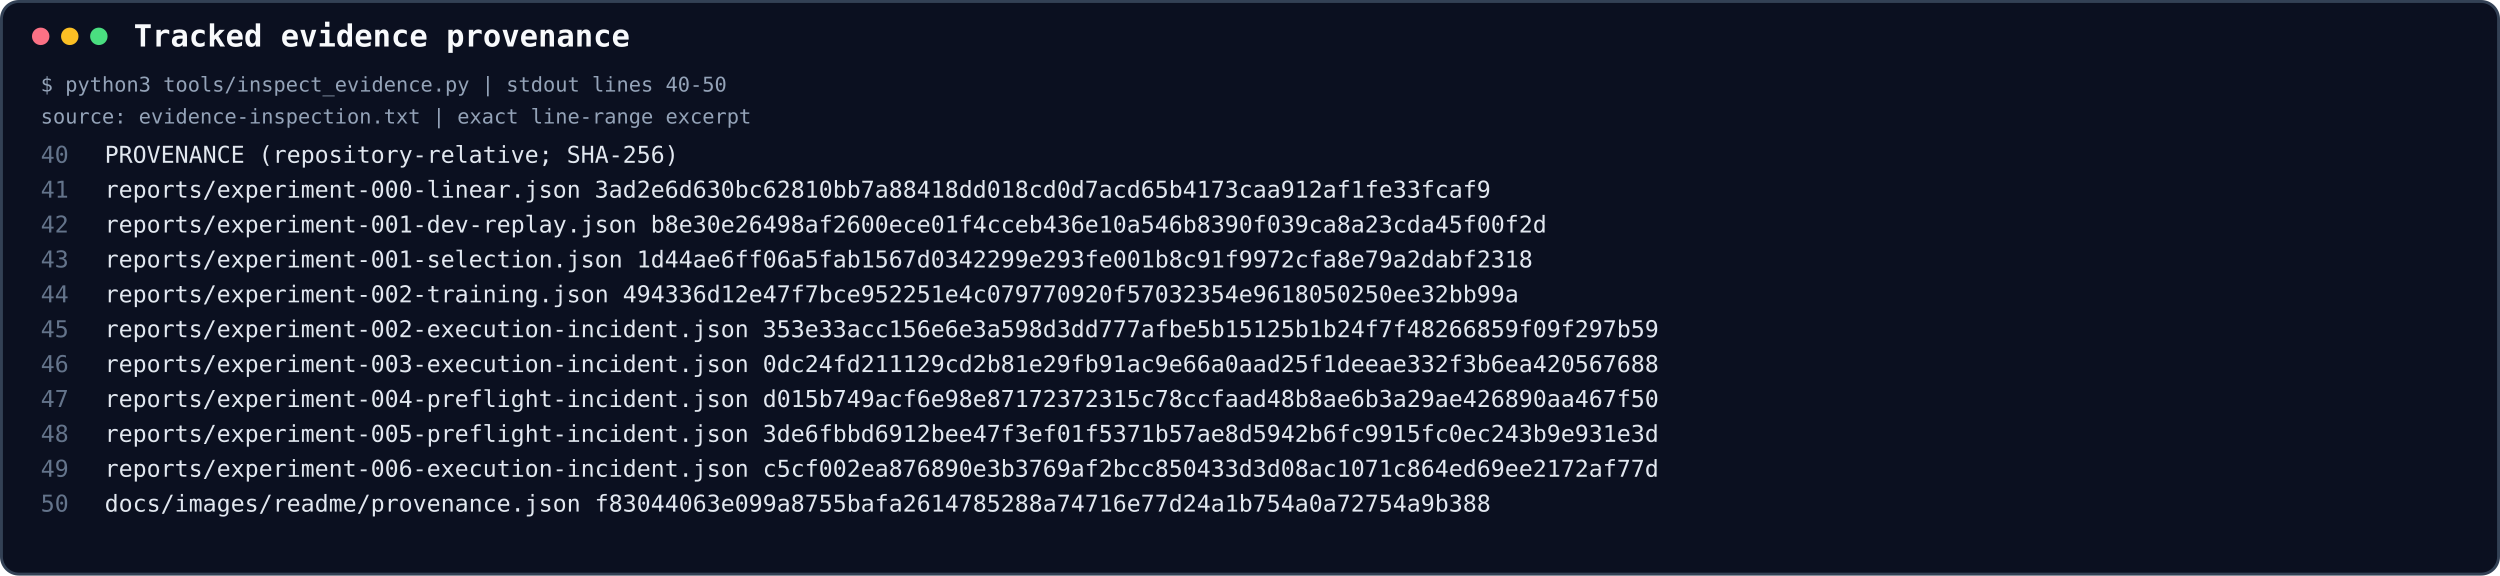
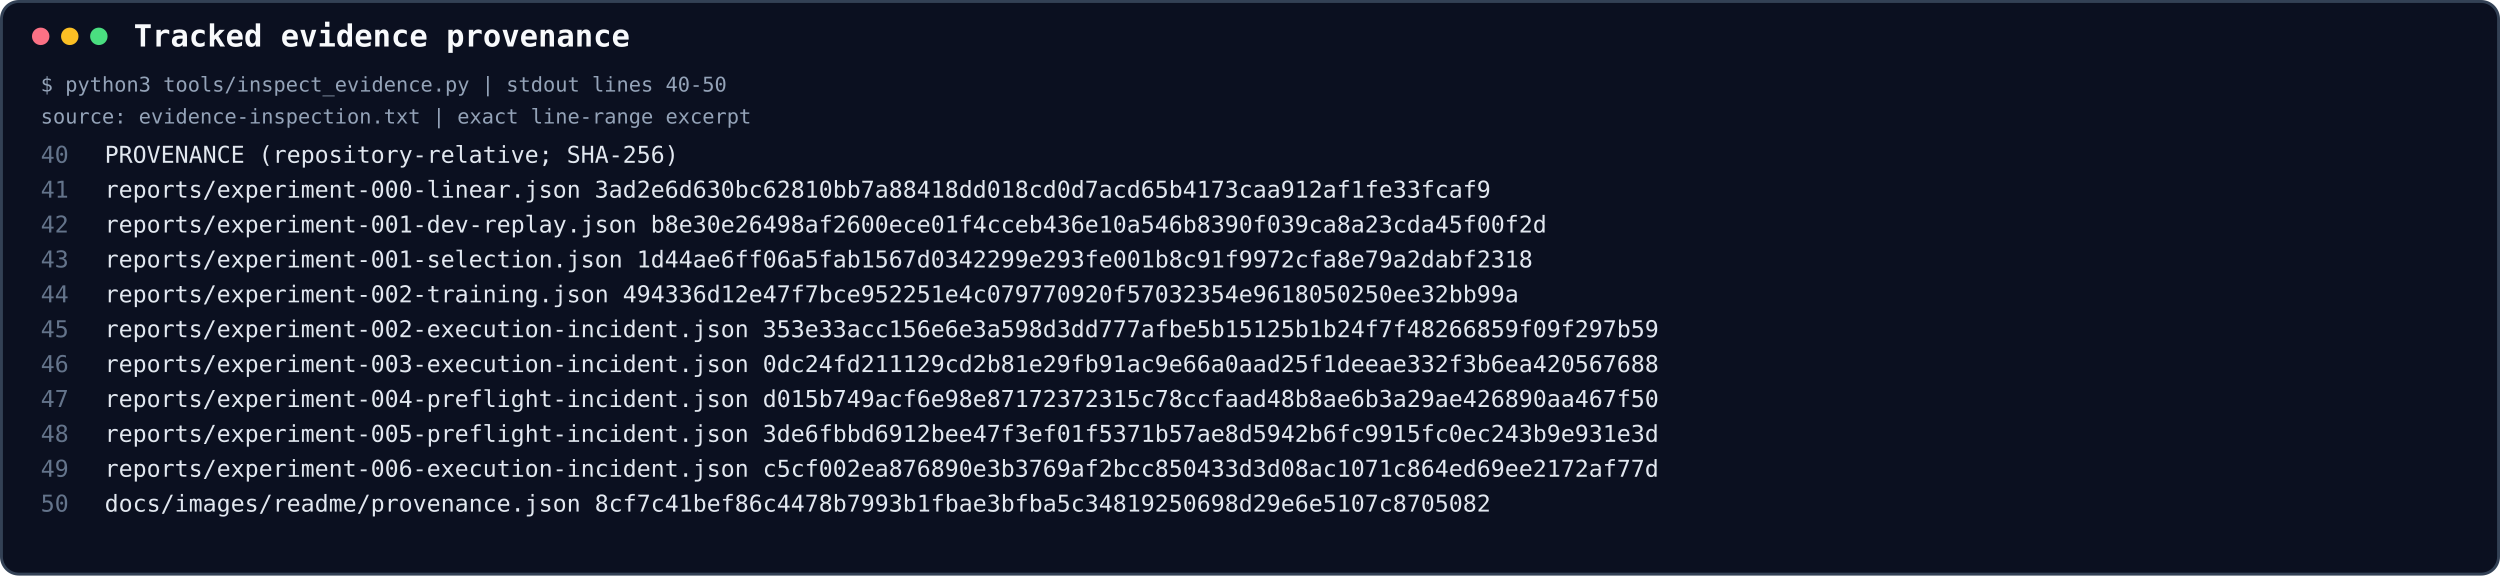
<svg xmlns="http://www.w3.org/2000/svg" width="1720" height="396" viewBox="0 0 1720 396" role="img" aria-labelledby="provenance-title provenance-description">
  <style>
    text { font-family: 'DejaVu Sans Mono', monospace; }
    .title { fill: #f8fafc; font-size: 21px; font-weight: 700; }
    .meta { fill: #94a3b8; font-size: 14px; }
    .terminal { fill: #e2e8f0; font-size: 16px; }
    .line-number { fill: #64748b; }
  </style>
  <rect x="1" y="1" width="1718" height="394" rx="12" fill="#0b1020" stroke="#334155" stroke-width="2" />
  <circle cx="28" cy="25" r="6" fill="#fb7185" />
  <circle cx="48" cy="25" r="6" fill="#fbbf24" />
  <circle cx="68" cy="25" r="6" fill="#4ade80" />
  <text x="92" y="32" class="title">Tracked evidence provenance</text>
  <text x="28" y="63" class="meta">$ python3 tools/inspect_evidence.py | stdout lines 40-50</text>
  <text x="28" y="85" class="meta">source: evidence-inspection.txt | exact line-range excerpt</text>
  <text x="28" y="112" class="terminal">
    <tspan class="line-number">40</tspan>
    <tspan x="72">PROVENANCE (repository-relative; SHA-256)</tspan>
  </text>
  <text x="28" y="136" class="terminal">
    <tspan class="line-number">41</tspan>
    <tspan x="72">  reports/experiment-000-linear.json  3ad2e6d630bc62810bb7a88418dd018cd0d7acd65b4173caa912af1fe33fcaf9</tspan>
  </text>
  <text x="28" y="160" class="terminal">
    <tspan class="line-number">42</tspan>
    <tspan x="72">  reports/experiment-001-dev-replay.json  b8e30e26498af2600ece01f4cceb436e10a546b8390f039ca8a23cda45f00f2d</tspan>
  </text>
  <text x="28" y="184" class="terminal">
    <tspan class="line-number">43</tspan>
    <tspan x="72">  reports/experiment-001-selection.json  1d44ae6ff06a5fab1567d0342299e293fe001b8c91f9972cfa8e79a2dabf2318</tspan>
  </text>
  <text x="28" y="208" class="terminal">
    <tspan class="line-number">44</tspan>
    <tspan x="72">  reports/experiment-002-training.json  494336d12e47f7bce952251e4c079770920f57032354e9618050250ee32bb99a</tspan>
  </text>
  <text x="28" y="232" class="terminal">
    <tspan class="line-number">45</tspan>
    <tspan x="72">  reports/experiment-002-execution-incident.json  353e33acc156e6e3a598d3dd777afbe5b15125b1b24f7f48266859f09f297b59</tspan>
  </text>
  <text x="28" y="256" class="terminal">
    <tspan class="line-number">46</tspan>
    <tspan x="72">  reports/experiment-003-execution-incident.json  0dc24fd211129cd2b81e29fb91ac9e66a0aad25f1deeae332f3b6ea420567688</tspan>
  </text>
  <text x="28" y="280" class="terminal">
    <tspan class="line-number">47</tspan>
    <tspan x="72">  reports/experiment-004-preflight-incident.json  d015b749acf6e98e87172372315c78ccfaad48b8ae6b3a29ae426890aa467f50</tspan>
  </text>
  <text x="28" y="304" class="terminal">
    <tspan class="line-number">48</tspan>
    <tspan x="72">  reports/experiment-005-preflight-incident.json  3de6fbbd6912bee47f3ef01f5371b57ae8d5942b6fc9915fc0ec243b9e931e3d</tspan>
  </text>
  <text x="28" y="328" class="terminal">
    <tspan class="line-number">49</tspan>
    <tspan x="72">  reports/experiment-006-execution-incident.json  c5cf002ea876890e3b3769af2bcc850433d3d08ac1071c864ed69ee2172af77d</tspan>
  </text>
  <text x="28" y="352" class="terminal">
    <tspan class="line-number">50</tspan>
-     <tspan x="72">  docs/images/readme/provenance.json  f83044063e099a8755bafa2614785288a74716e77d24a1b754a0a72754a9b388</tspan>
+     <tspan x="72">  docs/images/readme/provenance.json  8cf7c41bef86c4478b7993b1fbae3bfba5c34819250698d29e6e5107c8705082</tspan>
  </text>
</svg>
